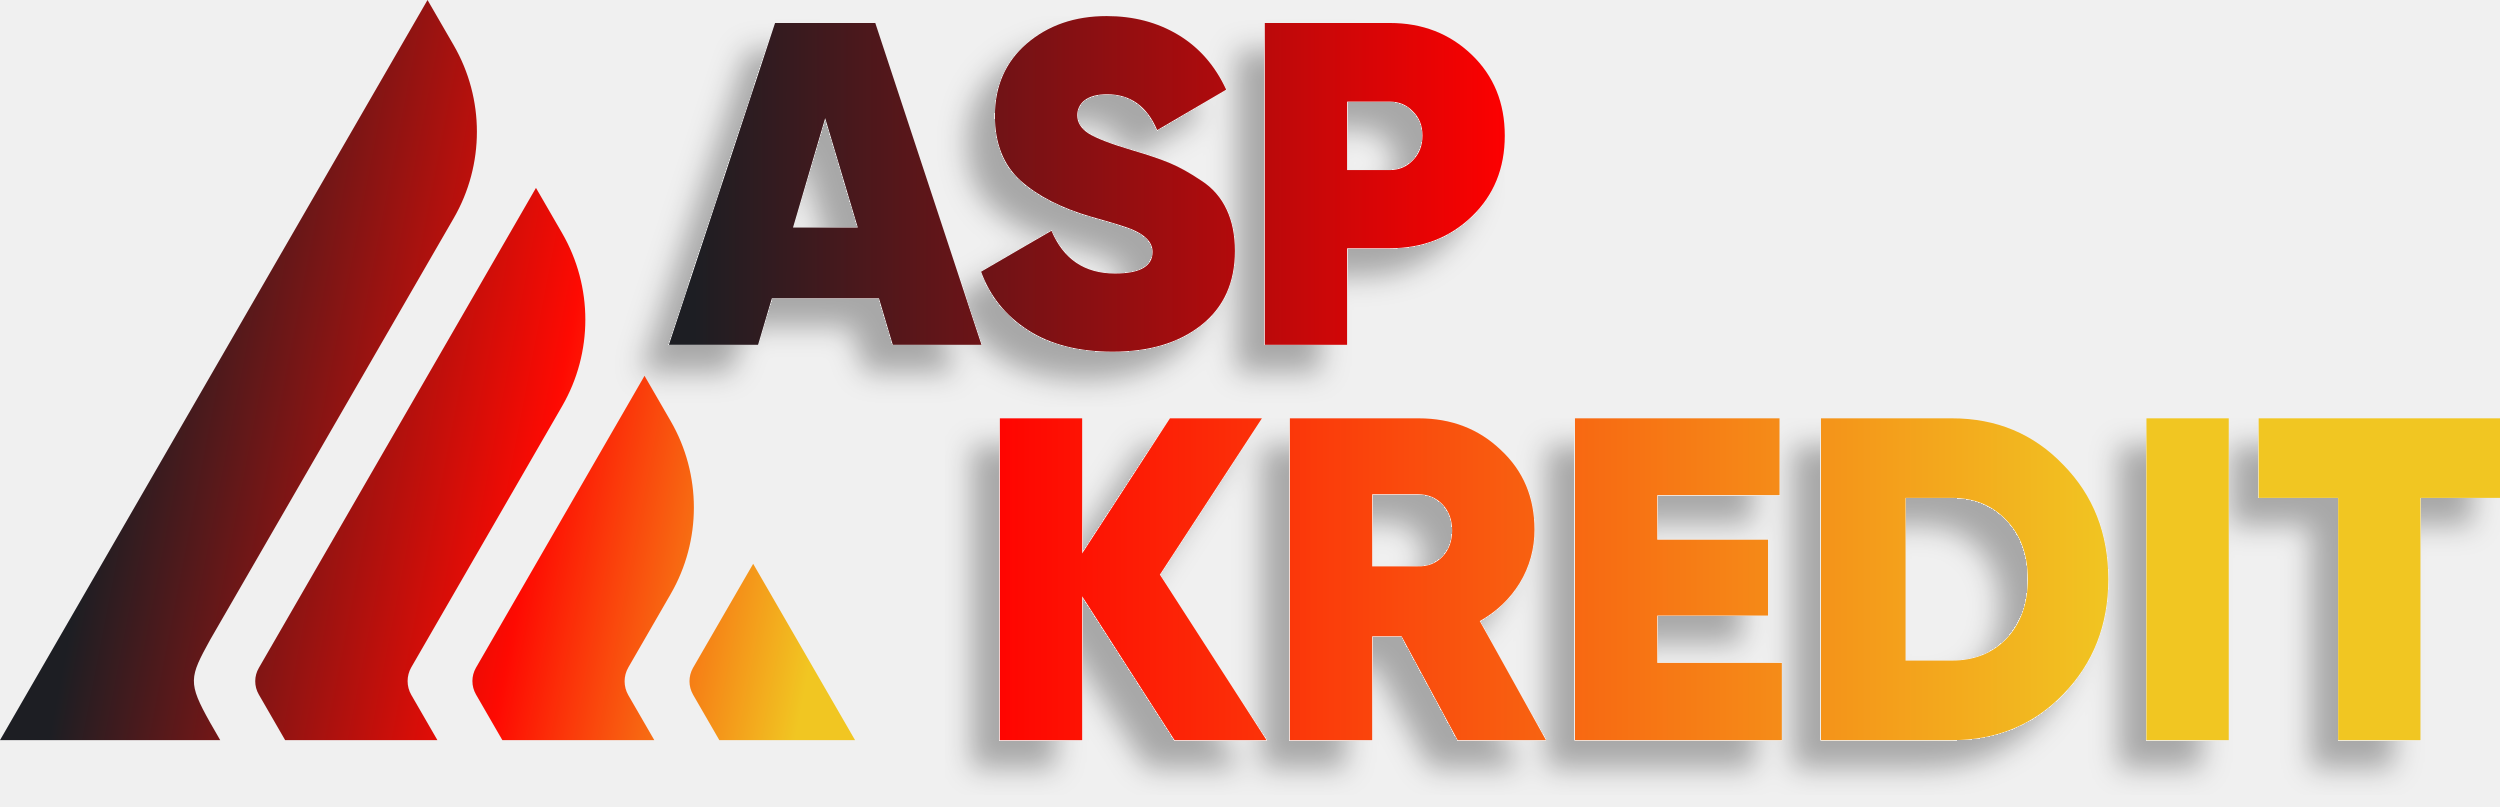
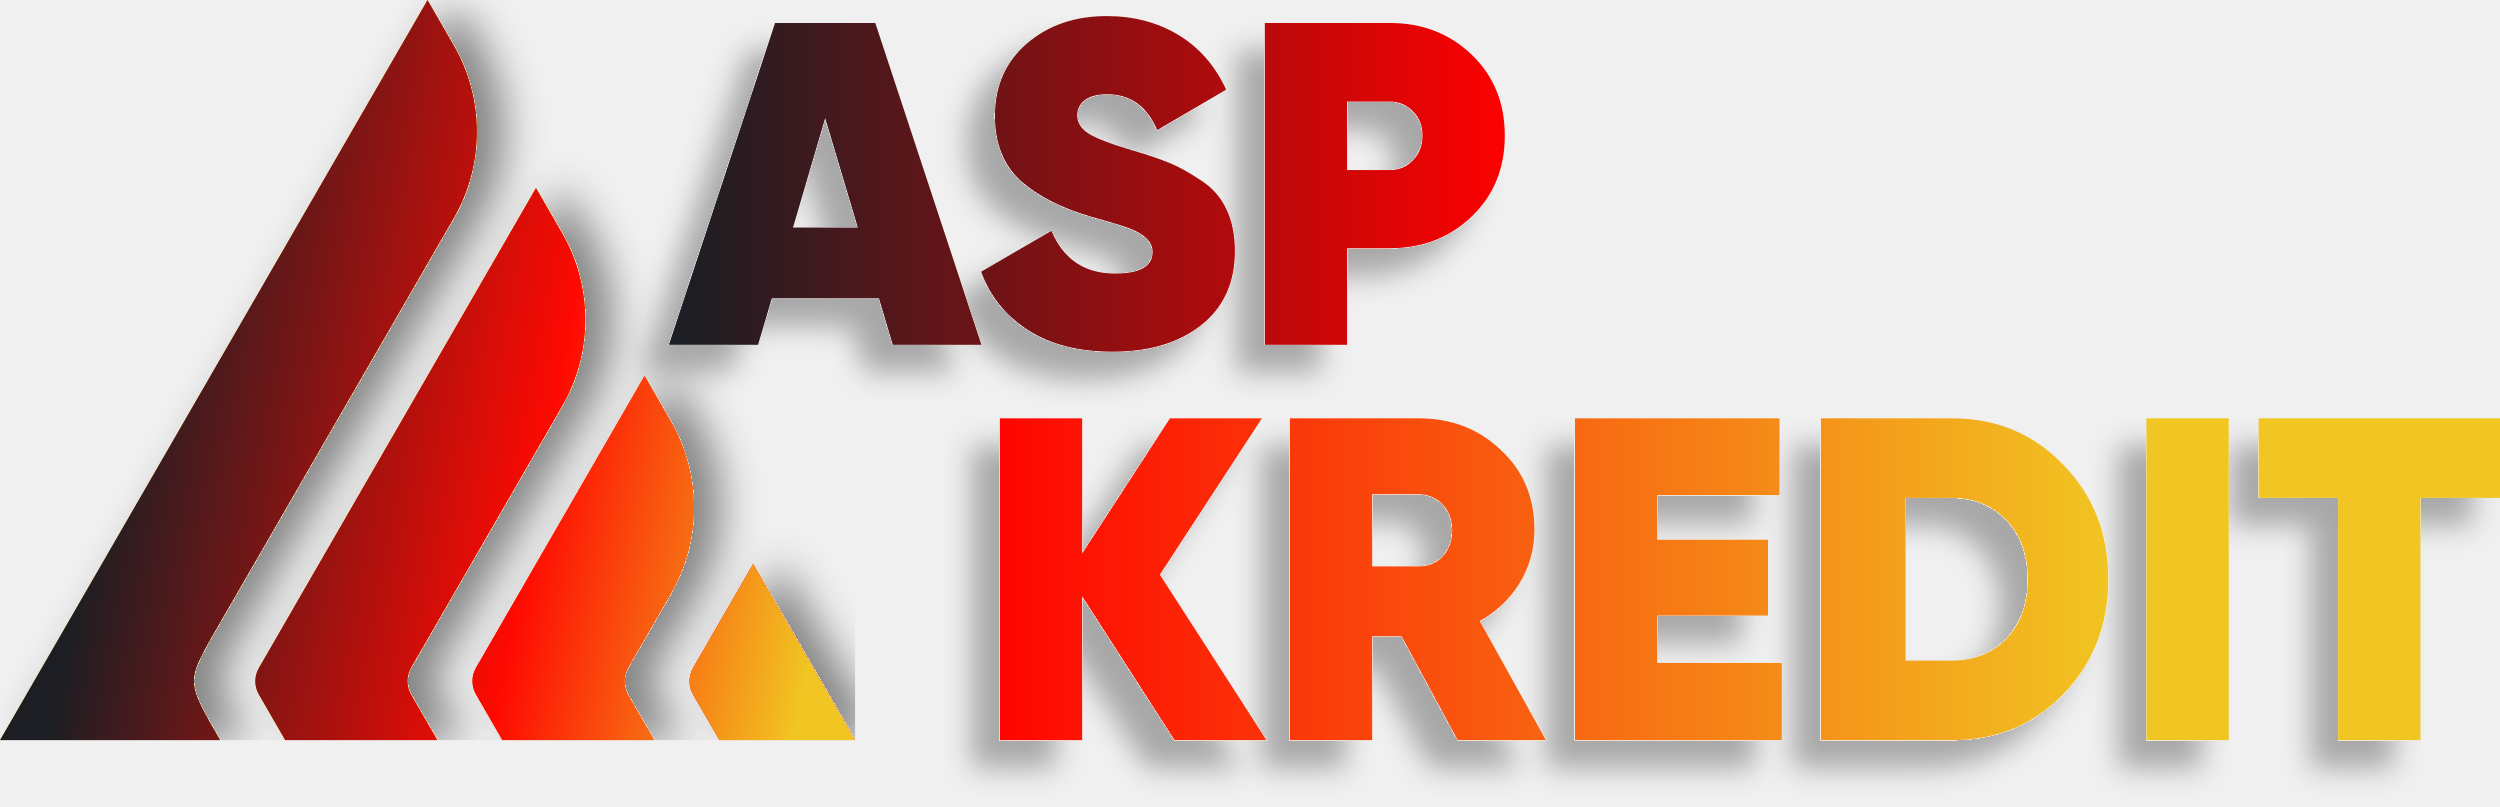
<svg xmlns="http://www.w3.org/2000/svg" width="183" height="59" fill="none">
-   <g filter="url(#filter0_d_67_2)">
-     <path d="M65.35 25.238l-1.01-3.399H56.5l-1.01 3.4h-6.528l7.773-23.556h7.336l7.773 23.555H65.35zm-7.302-8.58h4.744l-2.389-8.01-2.355 8.01z" fill="url(#paint0_linear_67_2)" />
-     <path d="M81.443 25.743c-2.49 0-4.554-.527-6.191-1.582-1.638-1.054-2.782-2.479-3.433-4.273l5.149-2.995c.875 2.086 2.423 3.13 4.644 3.13 1.84 0 2.759-.528 2.759-1.582 0-.696-.527-1.257-1.582-1.683-.448-.18-1.435-.482-2.96-.908-2.154-.629-3.86-1.504-5.116-2.625-1.256-1.144-1.884-2.726-1.884-4.745 0-2.176.774-3.937 2.322-5.283 1.57-1.346 3.522-2.02 5.855-2.02 1.974 0 3.724.46 5.25 1.38 1.525.92 2.692 2.255 3.5 4.005l-5.049 2.961c-.74-1.75-1.962-2.625-3.667-2.625-.718 0-1.268.146-1.65.438a1.37 1.37 0 00-.538 1.11c0 .516.27.954.808 1.313.56.359 1.638.774 3.23 1.245 1.144.336 2.064.65 2.76.942.695.292 1.458.718 2.288 1.279a4.969 4.969 0 011.85 2.12c.405.852.606 1.862.606 3.028 0 2.311-.818 4.117-2.456 5.418-1.638 1.301-3.803 1.952-6.495 1.952z" fill="url(#paint1_linear_67_2)" />
-     <path d="M101.737 1.683c2.378 0 4.375.773 5.99 2.321 1.616 1.548 2.423 3.523 2.423 5.923s-.807 4.375-2.423 5.923c-1.615 1.547-3.612 2.321-5.99 2.321h-3.13v7.067h-6.023V1.683h9.153zm0 10.768c.673 0 1.234-.236 1.683-.707.471-.471.707-1.077.707-1.817s-.236-1.335-.707-1.784c-.449-.47-1.01-.706-1.683-.706h-3.13v5.014h3.13z" fill="url(#paint2_linear_67_2)" />
+   <g filter="url(#filter0_d_119_38)">
+     <path d="M65.35 25.238l-1.01-3.399H56.5l-1.01 3.4h-6.528l7.773-23.556h7.336l7.773 23.555H65.35zm-7.302-8.58h4.744l-2.389-8.01-2.355 8.01z" fill="url(#paint0_linear_119_38)" />
+     <path d="M81.443 25.743c-2.49 0-4.554-.527-6.191-1.582-1.638-1.054-2.782-2.479-3.433-4.273l5.149-2.995c.875 2.086 2.423 3.13 4.644 3.13 1.84 0 2.759-.528 2.759-1.582 0-.696-.527-1.257-1.582-1.683-.448-.18-1.435-.482-2.96-.908-2.154-.629-3.86-1.504-5.116-2.625-1.256-1.144-1.884-2.726-1.884-4.745 0-2.176.774-3.937 2.322-5.283 1.57-1.346 3.522-2.02 5.855-2.02 1.974 0 3.724.46 5.25 1.38 1.525.92 2.692 2.255 3.5 4.005l-5.049 2.961c-.74-1.75-1.962-2.625-3.667-2.625-.718 0-1.268.146-1.65.438a1.37 1.37 0 00-.538 1.11c0 .516.27.954.808 1.313.56.359 1.638.774 3.23 1.245 1.144.336 2.064.65 2.76.942.695.292 1.458.718 2.288 1.279a4.969 4.969 0 011.85 2.12c.405.852.606 1.862.606 3.028 0 2.311-.818 4.117-2.456 5.418-1.638 1.301-3.803 1.952-6.495 1.952z" fill="url(#paint1_linear_119_38)" />
+     <path d="M101.737 1.683c2.378 0 4.375.773 5.99 2.321 1.616 1.548 2.423 3.523 2.423 5.923s-.807 4.375-2.423 5.923c-1.615 1.547-3.612 2.321-5.99 2.321h-3.13v7.067h-6.023V1.683h9.153zm0 10.768c.673 0 1.234-.236 1.683-.707.471-.471.707-1.077.707-1.817s-.236-1.335-.707-1.784c-.449-.47-1.01-.706-1.683-.706h-3.13v5.014h3.13z" fill="url(#paint2_linear_119_38)" />
  </g>
-   <g filter="url(#filter1_d_67_2)">
-     <path d="M92.708 54.178h-6.73l-6.764-10.533v10.533H73.19V30.622h6.024v9.893l6.427-9.893h6.73l-7.47 11.441 7.807 12.115z" fill="url(#paint3_linear_67_2)" />
-     <path d="M106.702 54.178l-4.105-7.605h-2.154v7.605h-6.024V30.622h9.423c2.4 0 4.408.774 6.023 2.322 1.638 1.525 2.457 3.466 2.457 5.822a7.411 7.411 0 01-1.077 3.903c-.718 1.167-1.694 2.098-2.928 2.793l4.846 8.716h-6.461zm-6.259-18.003v5.283h3.331c.741.022 1.346-.213 1.817-.707.472-.494.707-1.133.707-1.918 0-.785-.235-1.425-.707-1.918-.471-.494-1.076-.74-1.817-.74h-3.331z" fill="url(#paint4_linear_67_2)" />
-     <path d="M121.31 48.524h9.12v5.654h-15.143V30.622h14.974v5.62h-8.951v3.264h8.11v5.552h-8.11v3.466z" fill="url(#paint5_linear_67_2)" />
-     <path d="M142.886 30.622c3.253 0 5.967 1.133 8.143 3.399 2.199 2.243 3.298 5.036 3.298 8.379s-1.099 6.147-3.298 8.413c-2.176 2.243-4.89 3.365-8.143 3.365h-9.591V30.622h9.591zm0 17.734c1.637 0 2.972-.538 4.004-1.615 1.032-1.1 1.548-2.546 1.548-4.341 0-1.795-.516-3.23-1.548-4.307-1.032-1.1-2.367-1.65-4.004-1.65h-3.399v11.913h3.399z" fill="url(#paint6_linear_67_2)" />
-     <path d="M157.12 30.622h6.024v23.556h-6.024V30.622z" fill="url(#paint7_linear_67_2)" />
-     <path d="M183 30.622v5.822h-5.822v17.734h-6.023V36.444h-5.822v-5.822H183z" fill="url(#paint8_linear_67_2)" />
+   <g filter="url(#filter1_d_119_38)">
+     <path d="M92.708 54.178h-6.73l-6.764-10.533v10.533H73.19V30.622h6.024v9.894l6.427-9.894h6.73l-7.47 11.442 7.807 12.114z" fill="url(#paint3_linear_119_38)" />
+     <path d="M106.702 54.178l-4.105-7.605h-2.154v7.605h-6.024V30.622h9.423c2.4 0 4.408.774 6.023 2.322 1.638 1.526 2.457 3.466 2.457 5.822a7.411 7.411 0 01-1.077 3.903c-.718 1.167-1.694 2.098-2.928 2.793l4.846 8.716h-6.461zm-6.259-18.003v5.283h3.331c.741.022 1.346-.213 1.817-.707.472-.493.707-1.133.707-1.918 0-.785-.235-1.424-.707-1.918-.471-.493-1.076-.74-1.817-.74h-3.331z" fill="url(#paint4_linear_119_38)" />
+     <path d="M121.31 48.525h9.12v5.653h-15.143V30.622h14.974v5.62h-8.951v3.264h8.11v5.553h-8.11v3.466z" fill="url(#paint5_linear_119_38)" />
+     <path d="M142.886 30.622c3.253 0 5.967 1.133 8.143 3.399 2.199 2.243 3.298 5.036 3.298 8.38 0 3.342-1.099 6.146-3.298 8.412-2.176 2.243-4.89 3.365-8.143 3.365h-9.591V30.622h9.591zm0 17.734c1.637 0 2.972-.538 4.004-1.615 1.032-1.1 1.548-2.546 1.548-4.34 0-1.796-.516-3.231-1.548-4.308-1.032-1.1-2.367-1.65-4.004-1.65h-3.399v11.913h3.399z" fill="url(#paint6_linear_119_38)" />
+     <path d="M157.12 30.622h6.024v23.556h-6.024V30.622z" fill="url(#paint7_linear_119_38)" />
+     <path d="M183 30.622v5.822h-5.822v17.734h-6.023V36.444h-5.822v-5.822H183z" fill="url(#paint8_linear_119_38)" />
  </g>
-   <g clip-path="url(#clip0_67_2)">
-     <path d="M50.731 50.848l1.924 3.33h9.935L55.132 41.27l-4.407 7.625c-.34.604-.34 1.348.007 1.952z" fill="url(#paint9_linear_67_2)" />
-     <path d="M34.84 50.833l1.932 3.345h11.122l-1.902-3.293a2.03 2.03 0 010-2.026l3.103-5.378a12.648 12.648 0 000-12.657l-1.916-3.315L34.84 48.88a1.964 1.964 0 000 1.952z" fill="url(#paint10_linear_67_2)" />
-     <path d="M18.942 50.833l1.931 3.345h11.145l-1.91-3.308a2.03 2.03 0 010-2.026L41.15 29.726a12.648 12.648 0 000-12.656l-1.917-3.316L18.95 48.888a1.932 1.932 0 00-.008 1.945z" fill="url(#paint11_linear_67_2)" />
-     <path d="M0 54.178h16.12l-.738-1.282c-1.65-2.94-1.518-3.3 0-6.063l17.83-30.861a12.647 12.647 0 000-12.657L31.295 0 0 54.178z" fill="url(#paint12_linear_67_2)" />
+   <g clip-path="url(#clip0_119_38)">
+     <g filter="url(#filter2_d_119_38)">
+       <path d="M50.731 50.848l1.924 3.33h9.936L55.13 41.27l-4.407 7.624a1.985 1.985 0 00.007 1.953z" fill="#FE0803" />
+       <path d="M34.84 50.833l1.931 3.345h11.123l-1.902-3.293a2.03 2.03 0 010-2.026l3.103-5.378a12.648 12.648 0 000-12.657l-1.916-3.315L34.84 48.88a1.964 1.964 0 000 1.952z" fill="#F16522" />
+       <path d="M18.942 50.833l1.932 3.345h11.144l-1.91-3.308a2.03 2.03 0 010-2.026L41.15 29.726a12.648 12.648 0 000-12.656l-1.916-3.316L18.95 48.888a1.932 1.932 0 00-.008 1.945zM0 54.178h16.12l-.738-1.282c-1.65-2.94-1.518-3.3 0-6.063l17.83-30.861a12.647 12.647 0 000-12.657L31.295 0 15.648 27.089 0 54.178z" fill="#FFC700" />
+     </g>
+     <path d="M50.731 50.848l1.924 3.33h9.935L55.132 41.27l-4.407 7.625c-.34.604-.34 1.348.007 1.952z" fill="url(#paint9_linear_119_38)" />
+     <path d="M34.84 50.833l1.932 3.345h11.122l-1.902-3.293a2.03 2.03 0 010-2.026l3.103-5.378a12.648 12.648 0 000-12.657l-1.916-3.315L34.84 48.88a1.964 1.964 0 000 1.952z" fill="url(#paint10_linear_119_38)" />
+     <path d="M18.942 50.833l1.931 3.345h11.145l-1.91-3.308a2.03 2.03 0 010-2.026L41.15 29.726a12.648 12.648 0 000-12.656l-1.917-3.316L18.95 48.888a1.932 1.932 0 00-.008 1.945z" fill="url(#paint11_linear_119_38)" />
+     <path d="M0 54.178h16.12l-.738-1.282c-1.65-2.94-1.518-3.3 0-6.063l17.83-30.861a12.647 12.647 0 000-12.657L31.295 0 0 54.178z" fill="url(#paint12_linear_119_38)" />
  </g>
  <defs>
-     <linearGradient id="paint0_linear_67_2" x1="50.813" y1="13.46" x2="110.711" y2="13.46" gradientUnits="userSpaceOnUse">
+     <linearGradient id="paint0_linear_119_38" x1="50.813" y1="13.46" x2="110.711" y2="13.46" gradientUnits="userSpaceOnUse">
      <stop stop-color="#1D1E23" />
      <stop offset="1" stop-color="red" />
    </linearGradient>
-     <linearGradient id="paint1_linear_67_2" x1="50.813" y1="13.46" x2="110.711" y2="13.46" gradientUnits="userSpaceOnUse">
+     <linearGradient id="paint1_linear_119_38" x1="50.813" y1="13.46" x2="110.711" y2="13.46" gradientUnits="userSpaceOnUse">
      <stop stop-color="#1D1E23" />
      <stop offset="1" stop-color="red" />
    </linearGradient>
-     <linearGradient id="paint2_linear_67_2" x1="50.813" y1="13.46" x2="110.711" y2="13.46" gradientUnits="userSpaceOnUse">
+     <linearGradient id="paint2_linear_119_38" x1="50.813" y1="13.46" x2="110.711" y2="13.46" gradientUnits="userSpaceOnUse">
      <stop stop-color="#1D1E23" />
      <stop offset="1" stop-color="red" />
    </linearGradient>
-     <linearGradient id="paint3_linear_67_2" x1="71.34" y1="42.4" x2="154.794" y2="42.4" gradientUnits="userSpaceOnUse">
+     <linearGradient id="paint3_linear_119_38" x1="71.34" y1="42.4" x2="154.794" y2="42.4" gradientUnits="userSpaceOnUse">
      <stop stop-color="red" />
      <stop offset="1" stop-color="#F1C622" />
    </linearGradient>
-     <linearGradient id="paint4_linear_67_2" x1="71.34" y1="42.4" x2="154.794" y2="42.4" gradientUnits="userSpaceOnUse">
+     <linearGradient id="paint4_linear_119_38" x1="71.34" y1="42.4" x2="154.794" y2="42.4" gradientUnits="userSpaceOnUse">
      <stop stop-color="red" />
      <stop offset="1" stop-color="#F1C622" />
    </linearGradient>
-     <linearGradient id="paint5_linear_67_2" x1="71.34" y1="42.4" x2="154.794" y2="42.4" gradientUnits="userSpaceOnUse">
+     <linearGradient id="paint5_linear_119_38" x1="71.34" y1="42.4" x2="154.794" y2="42.4" gradientUnits="userSpaceOnUse">
      <stop stop-color="red" />
      <stop offset="1" stop-color="#F1C622" />
    </linearGradient>
-     <linearGradient id="paint6_linear_67_2" x1="71.34" y1="42.4" x2="154.794" y2="42.4" gradientUnits="userSpaceOnUse">
+     <linearGradient id="paint6_linear_119_38" x1="71.34" y1="42.4" x2="154.794" y2="42.4" gradientUnits="userSpaceOnUse">
      <stop stop-color="red" />
      <stop offset="1" stop-color="#F1C622" />
    </linearGradient>
-     <linearGradient id="paint7_linear_67_2" x1="71.34" y1="42.4" x2="154.794" y2="42.4" gradientUnits="userSpaceOnUse">
+     <linearGradient id="paint7_linear_119_38" x1="71.34" y1="42.4" x2="154.794" y2="42.4" gradientUnits="userSpaceOnUse">
      <stop stop-color="red" />
      <stop offset="1" stop-color="#F1C622" />
    </linearGradient>
-     <linearGradient id="paint8_linear_67_2" x1="71.34" y1="42.4" x2="154.794" y2="42.4" gradientUnits="userSpaceOnUse">
+     <linearGradient id="paint8_linear_119_38" x1="71.34" y1="42.4" x2="154.794" y2="42.4" gradientUnits="userSpaceOnUse">
      <stop stop-color="red" />
      <stop offset="1" stop-color="#F1C622" />
    </linearGradient>
-     <linearGradient id="paint9_linear_67_2" x1="5.63" y1="5.721" x2="65.362" y2="17.292" gradientUnits="userSpaceOnUse">
+     <linearGradient id="paint9_linear_119_38" x1="5.63" y1="5.721" x2="65.362" y2="17.292" gradientUnits="userSpaceOnUse">
      <stop offset=".118" stop-color="#1D1E23" />
      <stop offset=".641" stop-color="#FE0A02" />
      <stop offset="1" stop-color="#F1C622" />
    </linearGradient>
-     <linearGradient id="paint10_linear_67_2" x1="5.63" y1="5.721" x2="65.362" y2="17.292" gradientUnits="userSpaceOnUse">
+     <linearGradient id="paint10_linear_119_38" x1="5.63" y1="5.721" x2="65.362" y2="17.292" gradientUnits="userSpaceOnUse">
      <stop offset=".118" stop-color="#1D1E23" />
      <stop offset=".641" stop-color="#FE0A02" />
      <stop offset="1" stop-color="#F1C622" />
    </linearGradient>
-     <linearGradient id="paint11_linear_67_2" x1="5.63" y1="5.721" x2="65.362" y2="17.292" gradientUnits="userSpaceOnUse">
+     <linearGradient id="paint11_linear_119_38" x1="5.63" y1="5.721" x2="65.362" y2="17.292" gradientUnits="userSpaceOnUse">
      <stop offset=".118" stop-color="#1D1E23" />
      <stop offset=".641" stop-color="#FE0A02" />
      <stop offset="1" stop-color="#F1C622" />
    </linearGradient>
-     <linearGradient id="paint12_linear_67_2" x1="5.63" y1="5.721" x2="65.362" y2="17.292" gradientUnits="userSpaceOnUse">
+     <linearGradient id="paint12_linear_119_38" x1="5.63" y1="5.721" x2="65.362" y2="17.292" gradientUnits="userSpaceOnUse">
      <stop offset=".118" stop-color="#1D1E23" />
      <stop offset=".641" stop-color="#FE0A02" />
      <stop offset="1" stop-color="#F1C622" />
    </linearGradient>
-     <filter id="filter0_d_67_2" x="44.962" y="1.178" width="65.189" height="28.565" filterUnits="userSpaceOnUse" color-interpolation-filters="sRGB">
+     <filter id="filter0_d_119_38" x="44.962" y="1.178" width="65.189" height="28.565" filterUnits="userSpaceOnUse" color-interpolation-filters="sRGB">
      <feFlood flood-opacity="0" result="BackgroundImageFix" />
      <feColorMatrix in="SourceAlpha" values="0 0 0 0 0 0 0 0 0 0 0 0 0 0 0 0 0 0 127 0" result="hardAlpha" />
      <feOffset dx="-2" dy="2" />
      <feGaussianBlur stdDeviation="1" />
      <feComposite in2="hardAlpha" operator="out" />
      <feColorMatrix values="0 0 0 0 0 0 0 0 0 0 0 0 0 0 0 0 0 0 0.3 0" />
-       <feBlend in2="BackgroundImageFix" result="effect1_dropShadow_67_2" />
-       <feBlend in="SourceGraphic" in2="effect1_dropShadow_67_2" result="shape" />
+       <feBlend in2="BackgroundImageFix" result="effect1_dropShadow_119_38" />
+       <feBlend in="SourceGraphic" in2="effect1_dropShadow_119_38" result="shape" />
    </filter>
-     <filter id="filter1_d_67_2" x="69.19" y="30.622" width="113.81" height="27.556" filterUnits="userSpaceOnUse" color-interpolation-filters="sRGB">
+     <filter id="filter1_d_119_38" x="69.19" y="30.622" width="113.81" height="27.556" filterUnits="userSpaceOnUse" color-interpolation-filters="sRGB">
      <feFlood flood-opacity="0" result="BackgroundImageFix" />
      <feColorMatrix in="SourceAlpha" values="0 0 0 0 0 0 0 0 0 0 0 0 0 0 0 0 0 0 127 0" result="hardAlpha" />
      <feOffset dx="-2" dy="2" />
      <feGaussianBlur stdDeviation="1" />
      <feComposite in2="hardAlpha" operator="out" />
      <feColorMatrix values="0 0 0 0 0 0 0 0 0 0 0 0 0 0 0 0 0 0 0.3 0" />
-       <feBlend in2="BackgroundImageFix" result="effect1_dropShadow_67_2" />
-       <feBlend in="SourceGraphic" in2="effect1_dropShadow_67_2" result="shape" />
+       <feBlend in2="BackgroundImageFix" result="effect1_dropShadow_119_38" />
+       <feBlend in="SourceGraphic" in2="effect1_dropShadow_119_38" result="shape" />
    </filter>
-     <clipPath id="clip0_67_2">
+     <filter id="filter2_d_119_38" x="-1" y="-3" width="68.591" height="60.178" filterUnits="userSpaceOnUse" color-interpolation-filters="sRGB">
+       <feFlood flood-opacity="0" result="BackgroundImageFix" />
+       <feColorMatrix in="SourceAlpha" values="0 0 0 0 0 0 0 0 0 0 0 0 0 0 0 0 0 0 127 0" result="hardAlpha" />
+       <feOffset dx="2" />
+       <feGaussianBlur stdDeviation="1.5" />
+       <feComposite in2="hardAlpha" operator="out" />
+       <feColorMatrix values="0 0 0 0 0 0 0 0 0 0 0 0 0 0 0 0 0 0 0.45 0" />
+       <feBlend in2="BackgroundImageFix" result="effect1_dropShadow_119_38" />
+       <feBlend in="SourceGraphic" in2="effect1_dropShadow_119_38" result="shape" />
+     </filter>
+     <clipPath id="clip0_119_38">
      <path fill="#fff" d="M0 0h62.59v54.178H0z" />
    </clipPath>
  </defs>
</svg>
